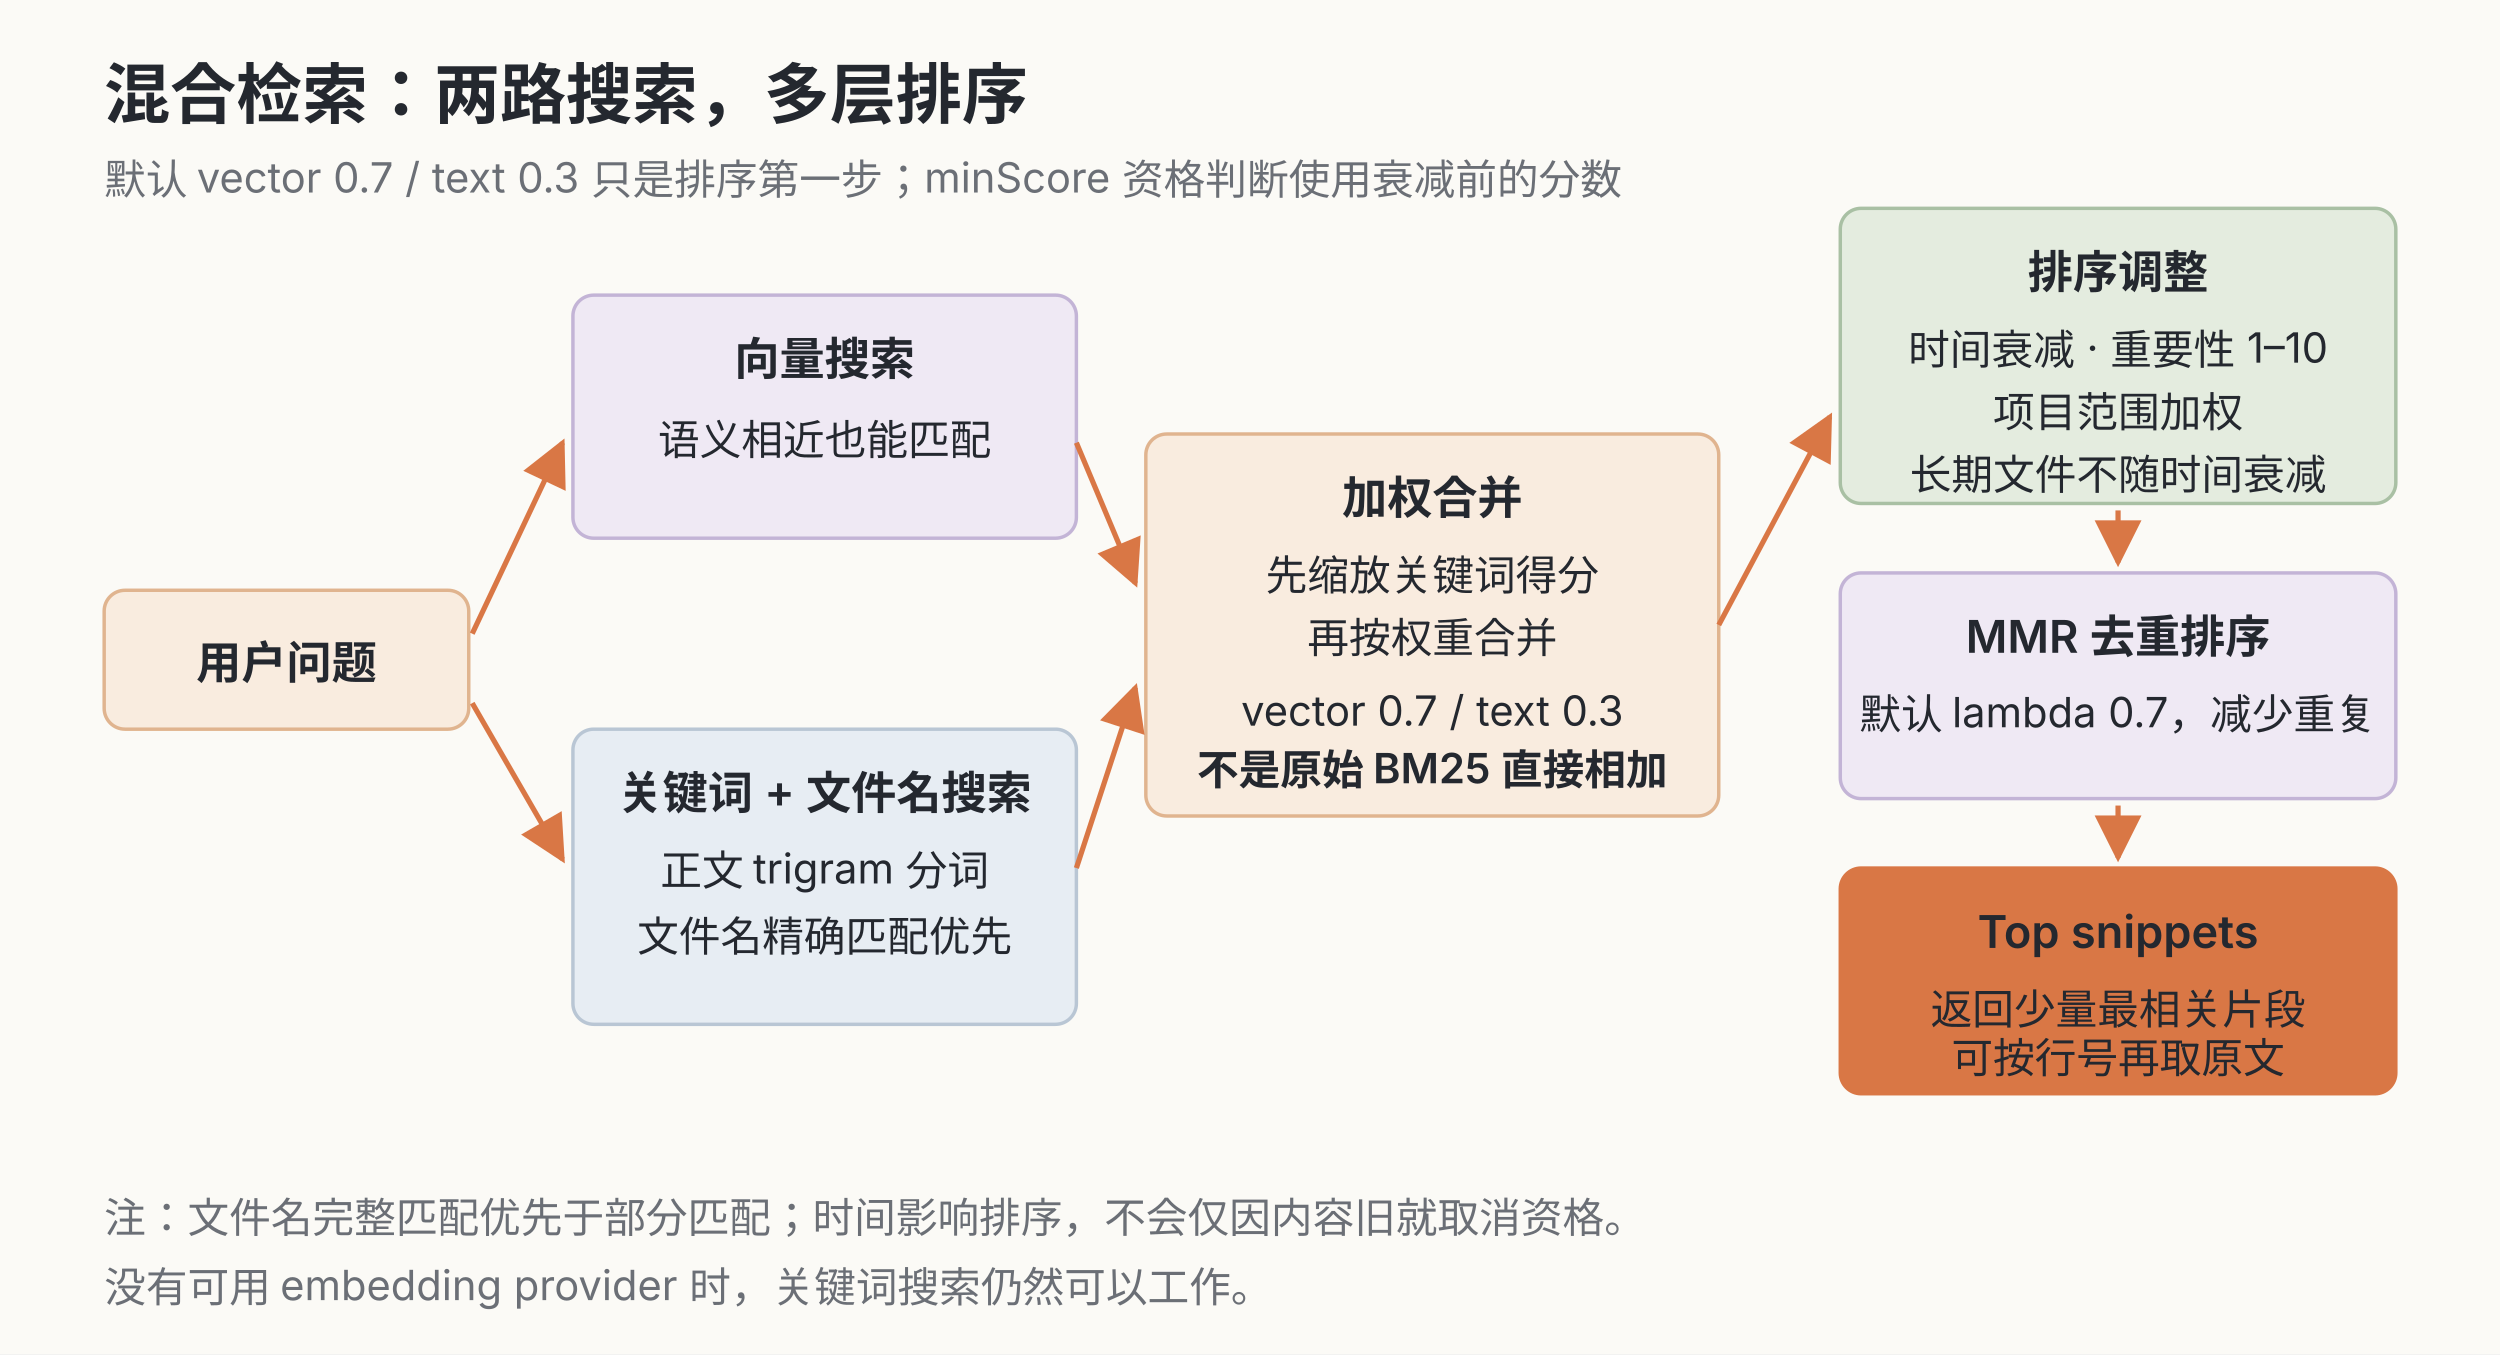
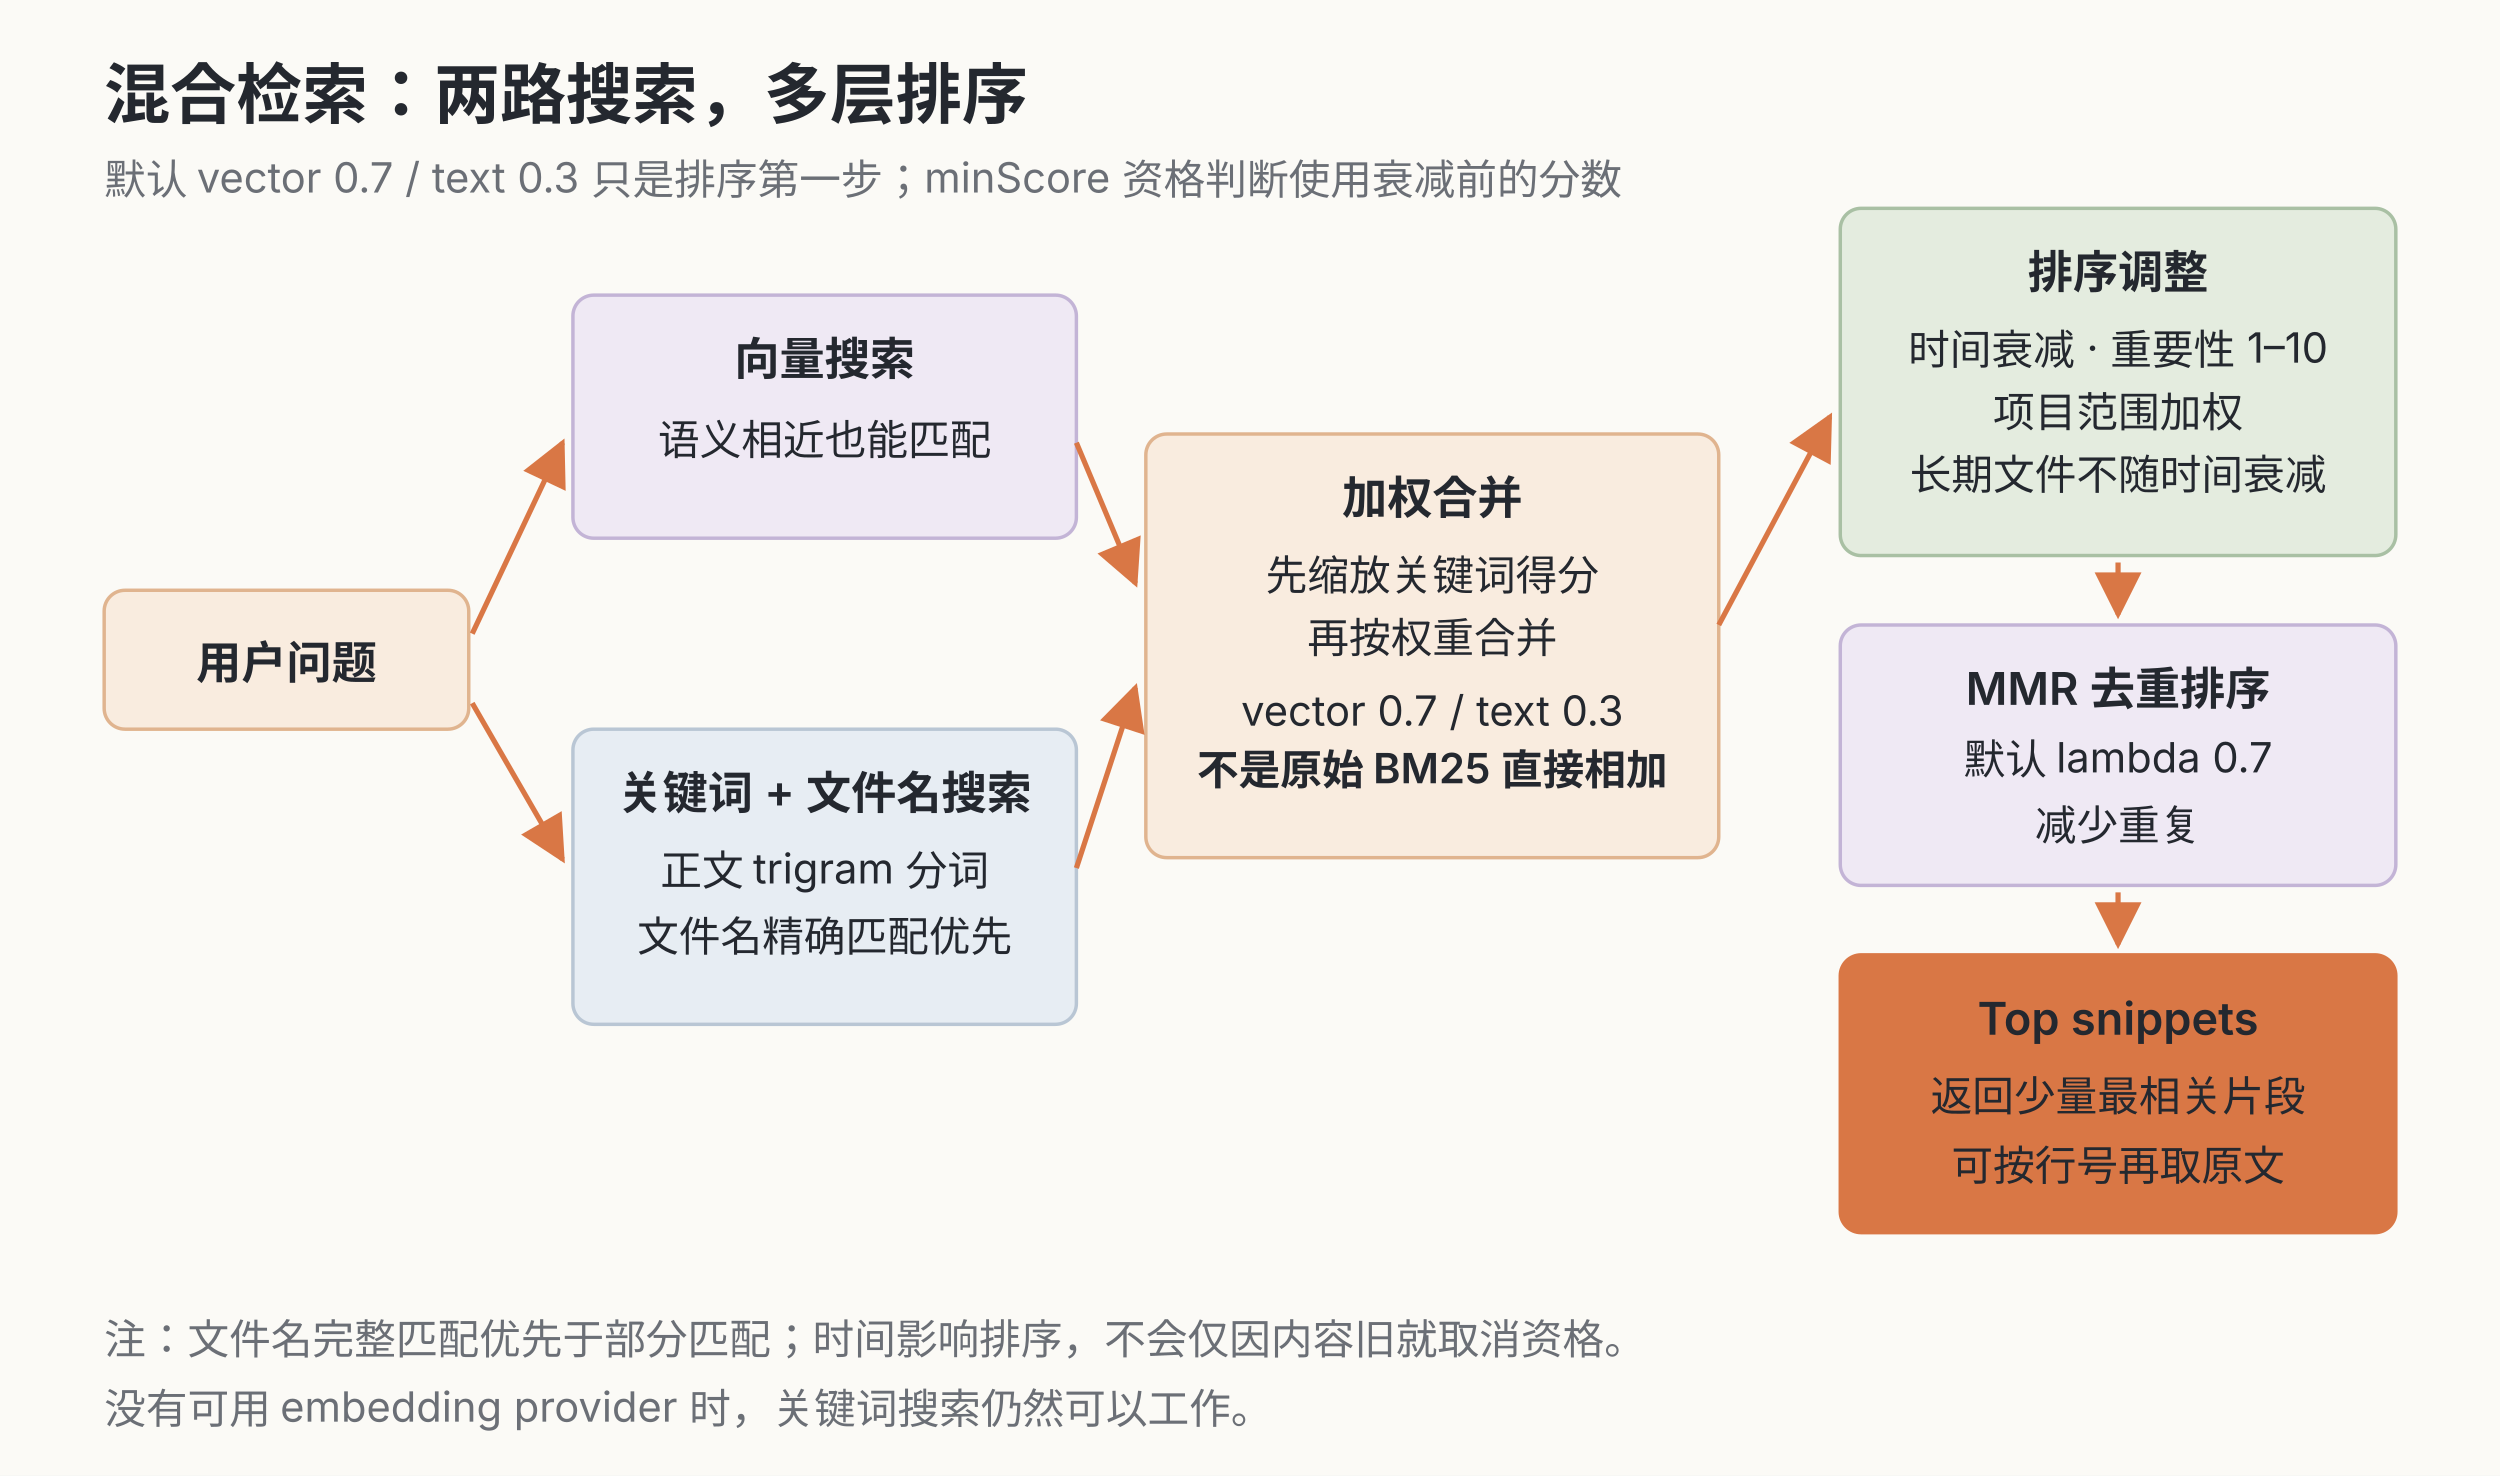
- <svg xmlns="http://www.w3.org/2000/svg" viewBox="0 0 1440 780" role="img" aria-labelledby="svgTitle">
+ <svg xmlns="http://www.w3.org/2000/svg" viewBox="0 0 1440 850" role="img" aria-labelledby="svgTitle">
  <defs>
    <marker id="arrow" viewBox="0 0 10 10" refX="9" refY="5" markerWidth="9" markerHeight="9" orient="auto">
      <path d="M0,0 L10,5 L0,10 z" fill="#d97745" />
    </marker>
    <style>
      text { font-family: system-ui, -apple-system, "PingFang SC", "Microsoft YaHei", sans-serif; fill: #24282f; }
      .title { font-size: 38px; font-weight: 700; }
      .sub { font-size: 24px; fill: #6b6f76; }
      .head { font-size: 26px; font-weight: 600; }
      .body { font-size: 24px; }
      .box { stroke-width: 2; rx: 12; }
    </style>
  </defs>
-   <rect width="1440" height="780" fill="#fbfaf6" />
-   <text class="title" x="60" y="68">混合检索：两路搜索，多层排序</text>
-   <text class="sub" x="60" y="112">默认 vector 0.7 / text 0.3 只是排序第一步；minScore 资格判断使用衰减前的分数</text>
-   <rect class="box" x="60" y="340" width="210" height="80" fill="#f9ecdf" stroke="#e0b48f" />
-   <text class="head" x="165" y="391" text-anchor="middle">用户问题</text>
-   <rect class="box" x="330" y="170" width="290" height="140" fill="#efe9f4" stroke="#c3b4d6" />
-   <text class="head" x="475" y="216" text-anchor="middle">向量搜索</text>
-   <text class="body" x="475" y="262" text-anchor="middle">语义相近也能匹配</text>
-   <rect class="box" x="330" y="420" width="290" height="170" fill="#e7edf3" stroke="#b9c6d4" />
-   <text class="head" x="475" y="466" text-anchor="middle">关键词 + 文件名搜索</text>
-   <text class="body" x="475" y="510" text-anchor="middle">正文 trigram 分词</text>
-   <text class="body" x="475" y="548" text-anchor="middle">文件名精确匹配优先</text>
+   <rect width="1440" height="850" fill="#fbfaf6" />
+   <text data-svg-label="" class="title" x="60" y="68">混合检索：两路搜索，多层排序</text>
+   <text data-svg-label="" class="sub" x="60" y="112">默认 vector 0.7 / text 0.3 只是排序第一步；minScore 资格判断使用衰减前的分数</text>
+   <rect id="node-1" data-svg-box="" class="box" x="60" y="340" width="210" height="80" fill="#f9ecdf" stroke="#e0b48f" />
+   <text data-svg-container="node-1" class="head" x="165" y="391" text-anchor="middle">用户问题</text>
+   <rect id="node-2" data-svg-box="" class="box" x="330" y="170" width="290" height="140" fill="#efe9f4" stroke="#c3b4d6" />
+   <text data-svg-container="node-2" class="head" x="475" y="216" text-anchor="middle">向量搜索</text>
+   <text data-svg-container="node-2" class="body" x="475" y="262" text-anchor="middle">语义相近也能匹配</text>
+   <rect id="node-3" data-svg-box="" class="box" x="330" y="420" width="290" height="170" fill="#e7edf3" stroke="#b9c6d4" />
+   <text data-svg-container="node-3" class="head" x="475" y="466" text-anchor="middle">关键词 + 文件名搜索</text>
+   <text data-svg-container="node-3" class="body" x="475" y="510" text-anchor="middle">正文 trigram 分词</text>
+   <text data-svg-container="node-3" class="body" x="475" y="548" text-anchor="middle">文件名精确匹配优先</text>
  <line x1="272" y1="365" x2="324" y2="255" stroke="#d97745" stroke-width="3" marker-end="url(#arrow)" />
  <line x1="272" y1="405" x2="324" y2="495" stroke="#d97745" stroke-width="3" marker-end="url(#arrow)" />
-   <rect class="box" x="660" y="250" width="330" height="220" fill="#f9ecdf" stroke="#e0b48f" />
-   <text class="head" x="825" y="296" text-anchor="middle">加权合并</text>
-   <text class="body" x="825" y="340" text-anchor="middle">先缩放关键词得分</text>
-   <text class="body" x="825" y="376" text-anchor="middle">再按权重合并</text>
-   <text class="body" x="825" y="418" text-anchor="middle">vector 0.7 / text 0.3</text>
-   <text x="825" y="452" text-anchor="middle" font-size="24" font-weight="600" fill="#b35c2e">不是原始 BM25 直接相加</text>
+   <rect id="node-4" data-svg-box="" class="box" x="660" y="250" width="330" height="244" fill="#f9ecdf" stroke="#e0b48f" />
+   <text data-svg-container="node-4" class="head" x="825" y="296" text-anchor="middle">加权合并</text>
+   <text data-svg-container="node-4" class="body" x="825" y="340" text-anchor="middle">先缩放关键词得分</text>
+   <text data-svg-container="node-4" class="body" x="825" y="376" text-anchor="middle">再按权重合并</text>
+   <text data-svg-container="node-4" class="body" x="825" y="418" text-anchor="middle">vector 0.7 / text 0.3</text>
+   <text data-svg-container="node-4" x="825" y="452" text-anchor="middle" font-size="24" font-weight="600" fill="#b35c2e">不是原始 BM25 直接相加</text>
  <line x1="620" y1="255" x2="654" y2="336" stroke="#d97745" stroke-width="3" marker-end="url(#arrow)" />
  <line x1="620" y1="500" x2="654" y2="396" stroke="#d97745" stroke-width="3" marker-end="url(#arrow)" />
-   <rect class="box" x="1060" y="120" width="320" height="170" fill="#e4ecdf" stroke="#a9c0a4" />
-   <text class="head" x="1220" y="166" text-anchor="middle">排序调整</text>
-   <text class="body" x="1220" y="210" text-anchor="middle">时间衰减 · 重要性 1–10</text>
-   <text class="body" x="1220" y="246" text-anchor="middle">项目范围加权</text>
-   <text class="body" x="1220" y="282" text-anchor="middle" fill="#6b6f76">长期文件不随时间衰减</text>
+   <rect id="node-5" data-svg-box="" class="box" x="1060" y="120" width="320" height="200" fill="#e4ecdf" stroke="#a9c0a4" />
+   <text data-svg-container="node-5" class="head" x="1220" y="166" text-anchor="middle">排序调整</text>
+   <text data-svg-container="node-5" class="body" x="1220" y="210" text-anchor="middle">时间衰减 · 重要性 1–10</text>
+   <text data-svg-container="node-5" class="body" x="1220" y="246" text-anchor="middle">项目范围加权</text>
+   <text data-svg-container="node-5" class="body" x="1220" y="282" text-anchor="middle" fill="#6b6f76">长期文件不随时间衰减</text>
  <line x1="990" y1="360" x2="1054" y2="240" stroke="#d97745" stroke-width="3" marker-end="url(#arrow)" />
-   <rect class="box" x="1060" y="330" width="320" height="130" fill="#efe9f4" stroke="#c3b4d6" />
-   <text class="head" x="1220" y="376" text-anchor="middle">MMR 去重排序</text>
-   <text class="body" x="1220" y="420" text-anchor="middle">默认 lambda 0.7，减少重复</text>
-   <line x1="1220" y1="294" x2="1220" y2="324" stroke="#d97745" stroke-width="3" marker-end="url(#arrow)" />
-   <rect class="box" x="1060" y="500" width="320" height="130" fill="#d97745" stroke="#d97745" />
-   <text class="head" x="1220" y="546" text-anchor="middle" fill="#ffffff">Top snippets</text>
-   <text class="body" x="1220" y="590" text-anchor="middle" fill="#ffffff">返回少量最相关片段</text>
-   <text class="body" x="1220" y="618" text-anchor="middle" fill="#ffffff">可按行号再取原文</text>
-   <line x1="1220" y1="464" x2="1220" y2="494" stroke="#d97745" stroke-width="3" marker-end="url(#arrow)" />
-   <text class="sub" x="60" y="710">注：文件名完整匹配优先于部分匹配；时间影响排序，不会仅因内容旧就取消资格。</text>
-   <text class="sub" x="60" y="750">没有可用 embedding provider 时，关键词搜索仍然可以工作。</text>
+   <rect id="node-6" data-svg-box="" class="box" x="1060" y="360" width="320" height="150" fill="#efe9f4" stroke="#c3b4d6" />
+   <text data-svg-container="node-6" class="head" x="1220" y="406" text-anchor="middle">MMR 去重排序</text>
+   <text data-svg-container="node-6" class="body" x="1220" y="446" text-anchor="middle">默认 lambda 0.7</text>
+   <text data-svg-container="node-6" class="body" x="1220" y="484" text-anchor="middle">减少重复</text>
+   <line x1="1220" y1="324" x2="1220" y2="354" stroke="#d97745" stroke-width="3" marker-end="url(#arrow)" />
+   <rect id="node-7" data-svg-box="" class="box" x="1060" y="550" width="320" height="160" fill="#d97745" stroke="#d97745" />
+   <text data-svg-container="node-7" class="head" x="1220" y="596" text-anchor="middle" fill="#ffffff">Top snippets</text>
+   <text data-svg-container="node-7" class="body" x="1220" y="640" text-anchor="middle" fill="#ffffff">返回少量最相关片段</text>
+   <text data-svg-container="node-7" class="body" x="1220" y="680" text-anchor="middle" fill="#ffffff">可按行号再取原文</text>
+   <line x1="1220" y1="514" x2="1220" y2="544" stroke="#d97745" stroke-width="3" marker-end="url(#arrow)" />
+   <text data-svg-label="" class="sub" x="60" y="780">注：文件名完整匹配优先于部分匹配；时间影响排序，不会仅因内容旧就取消资格。</text>
+   <text data-svg-label="" class="sub" x="60" y="820">没有可用 embedding provider 时，关键词搜索仍然可以工作。</text>
</svg>
